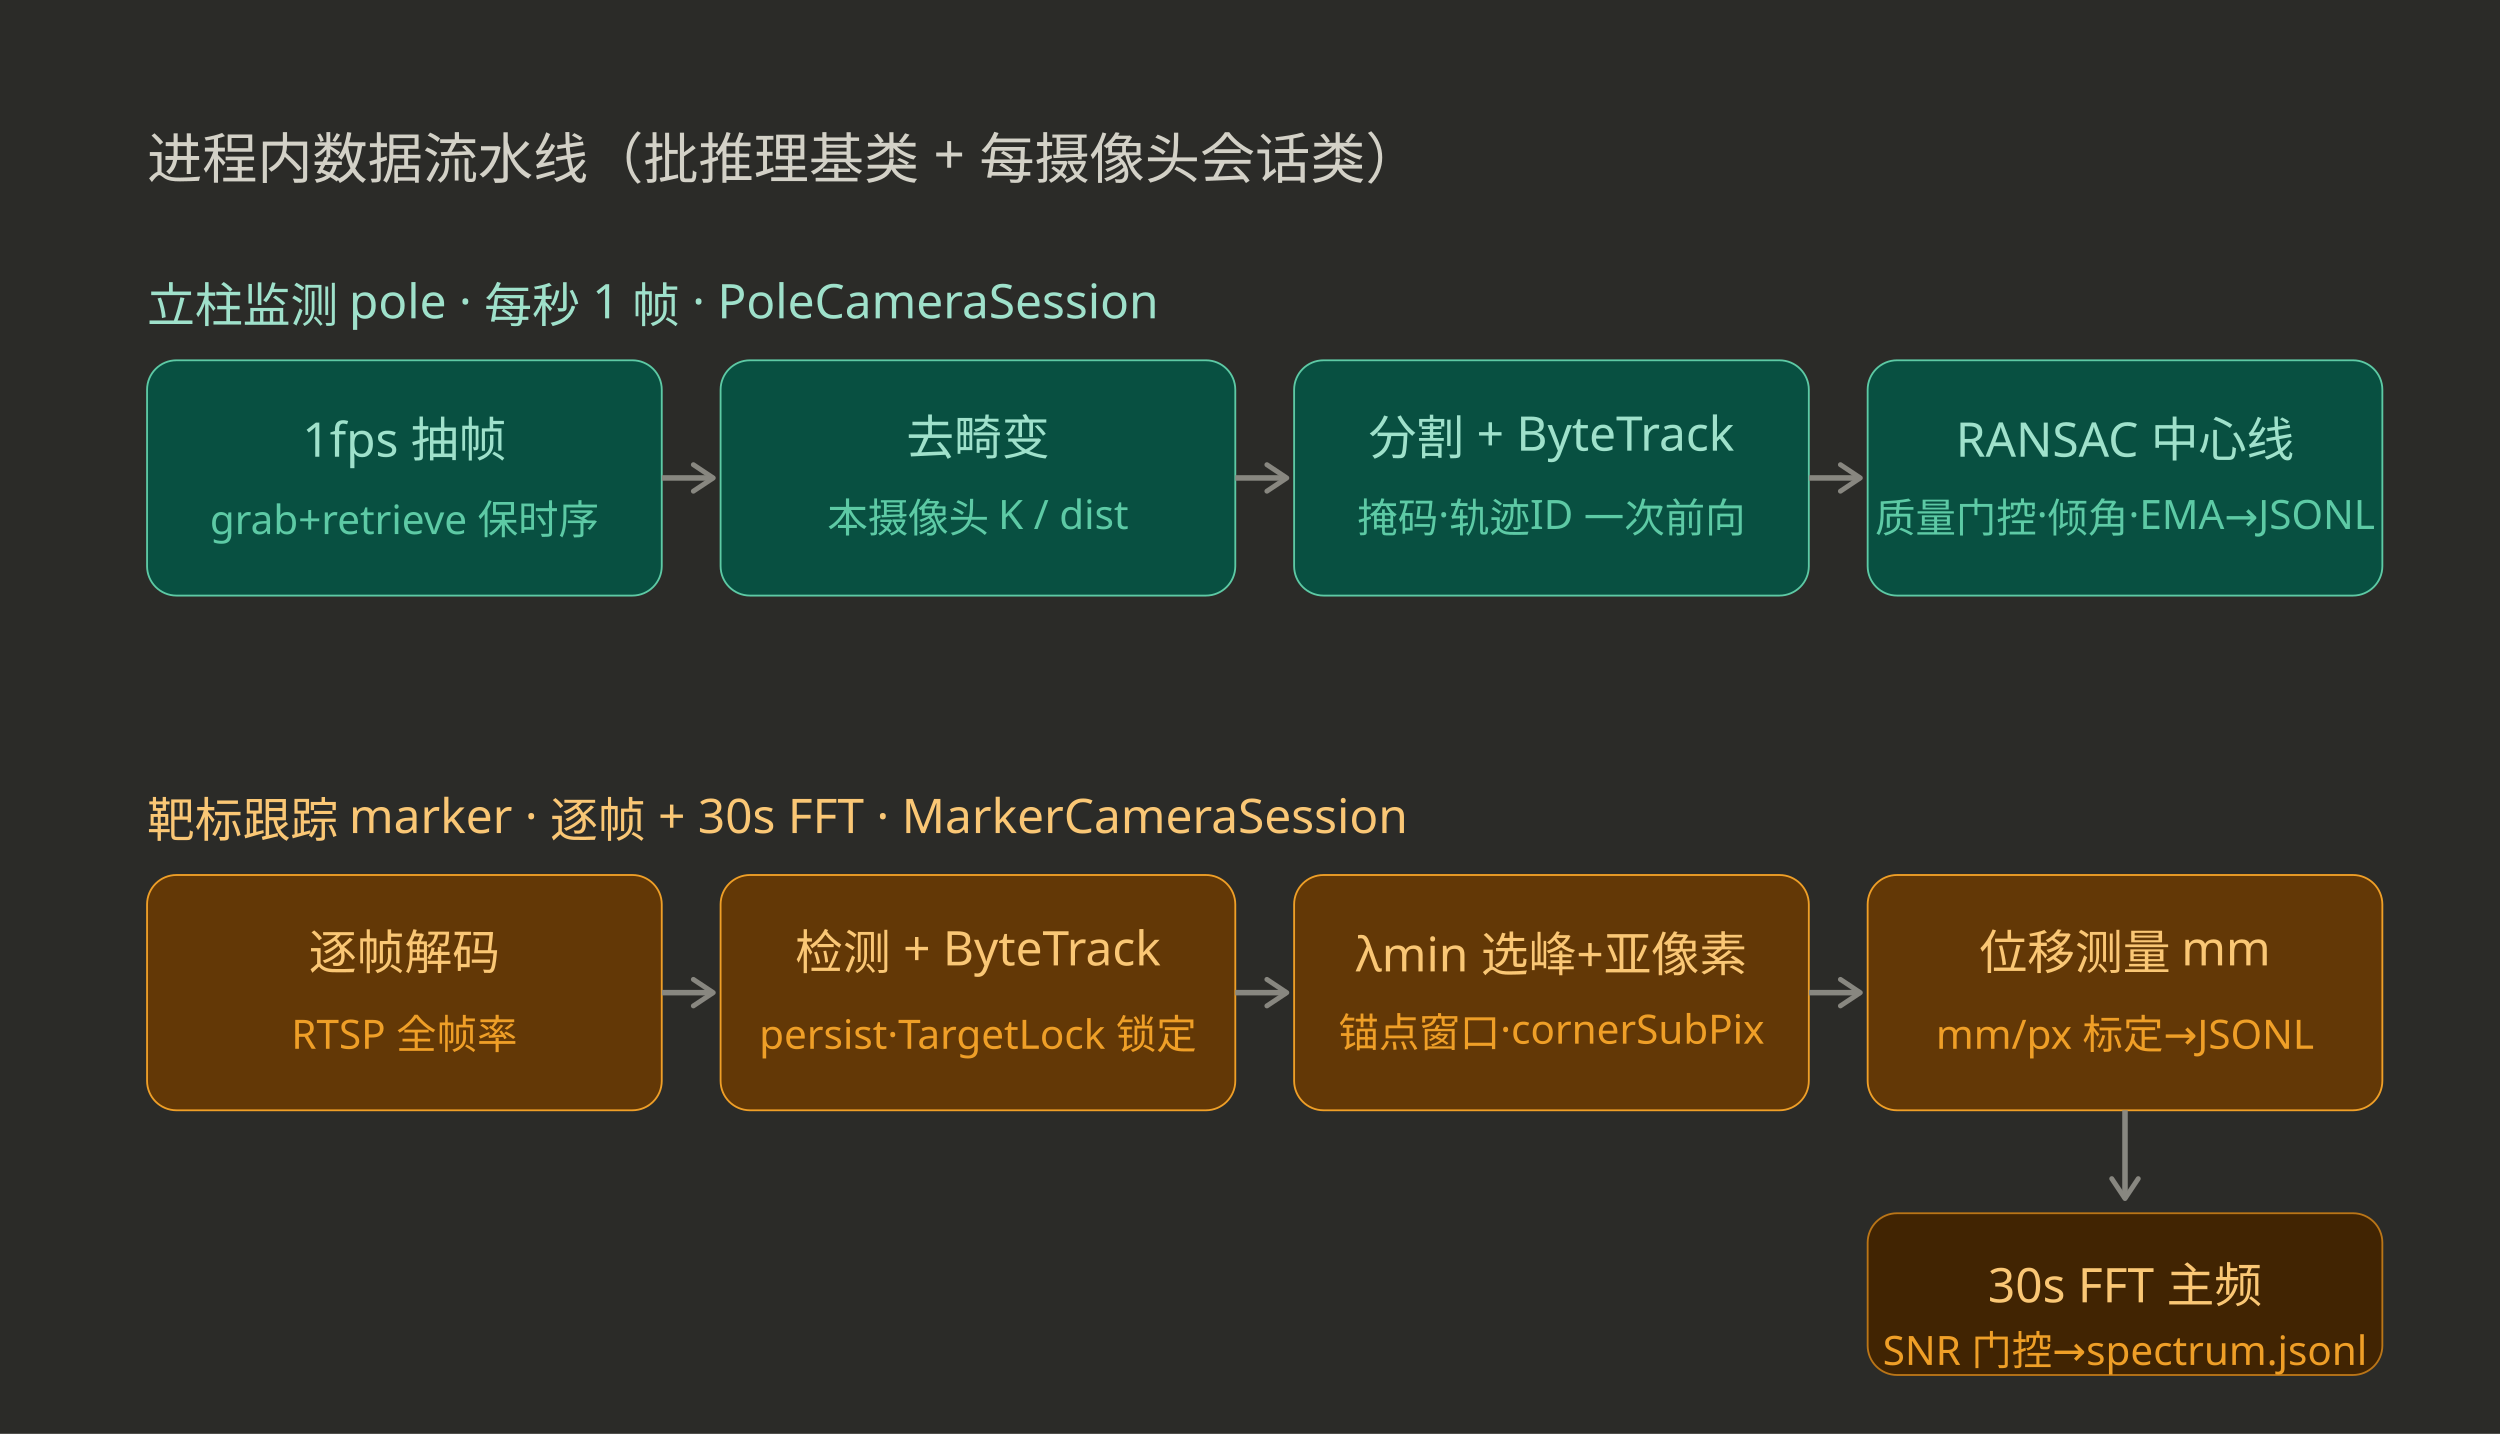
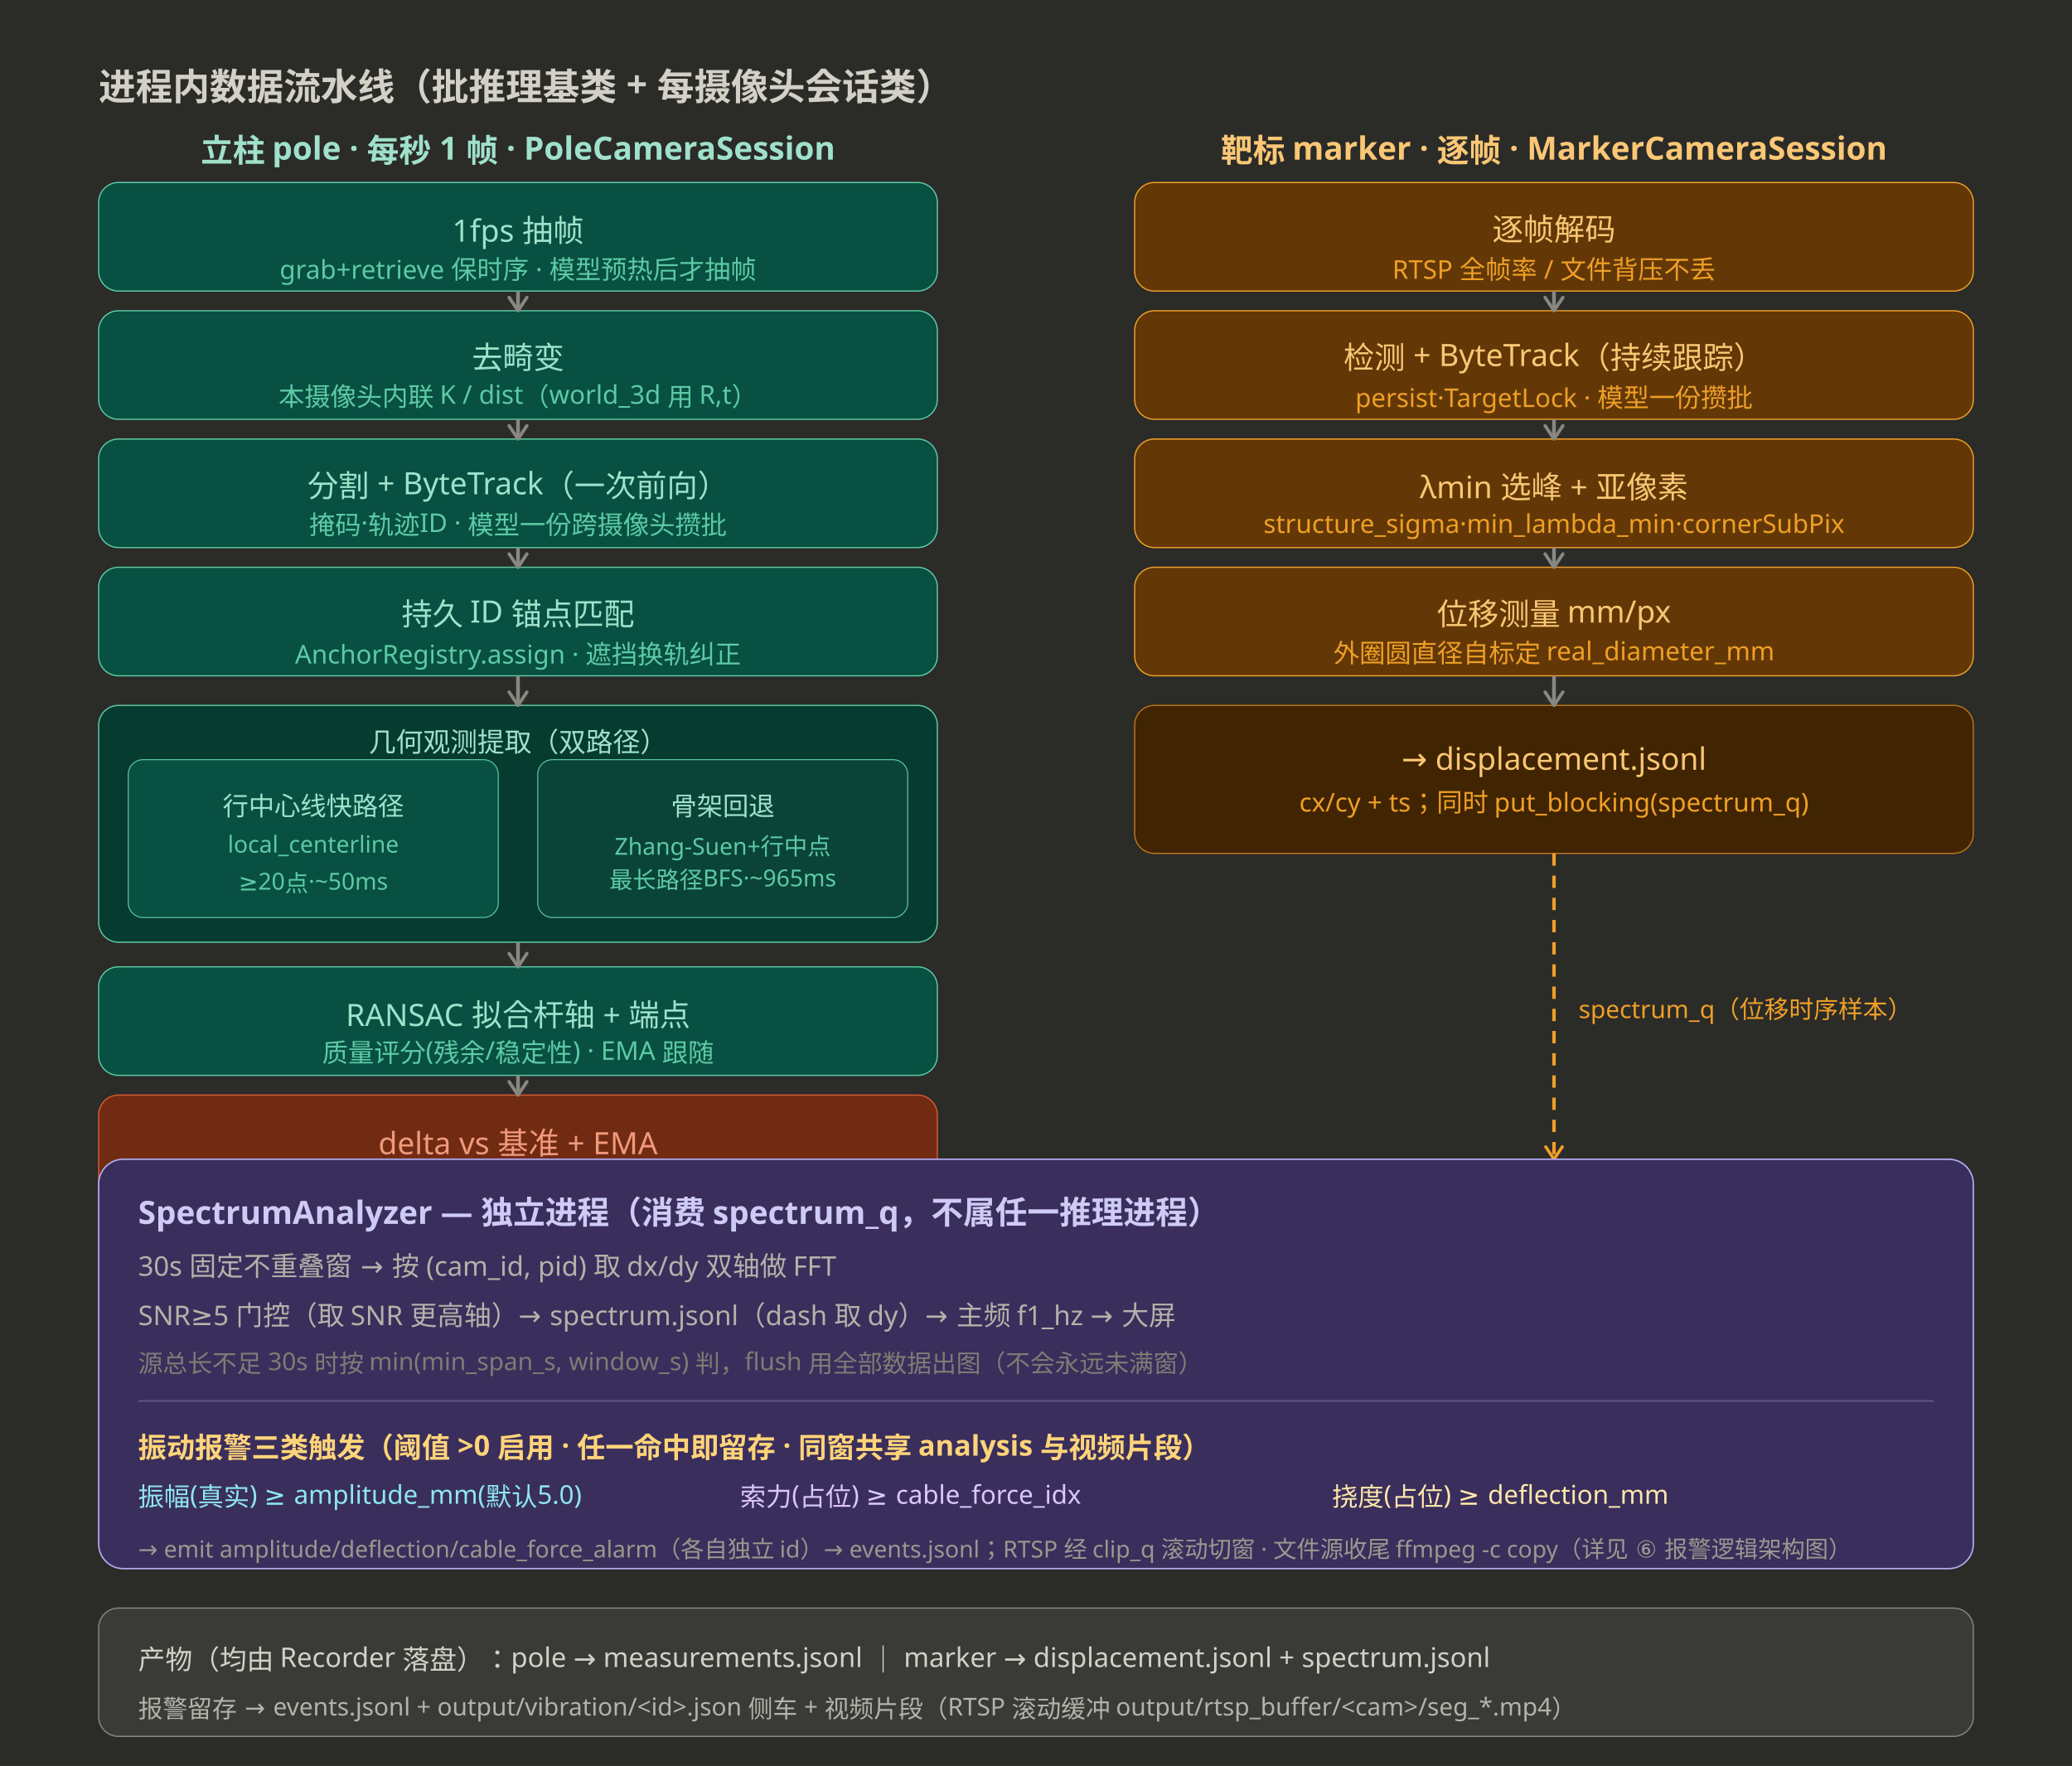
- <svg xmlns="http://www.w3.org/2000/svg" viewBox="0 0 680 390" width="680" height="390" role="img">
+ <svg xmlns="http://www.w3.org/2000/svg" viewBox="0 0 840 716" width="840" height="716" role="img" font-family="sans-serif">
  <defs>
-     <marker id="arrow3" viewBox="0 0 10 10" refX="8" refY="5" markerWidth="6" markerHeight="6" orient="auto-start-reverse">
+     <marker id="ar" viewBox="0 0 10 10" refX="8" refY="5" markerWidth="6" markerHeight="6" orient="auto-start-reverse">
      <path d="M2 1L8 5L2 9" fill="none" stroke="context-stroke" stroke-width="1.5" stroke-linecap="round" stroke-linejoin="round" />
    </marker>
  </defs>
-   <rect x="0" y="0" width="680" height="390" fill="#2B2B28" />
-   <text x="40" y="42" dominant-baseline="central" font-size="15" font-weight="500" fill="#D3D1C7" font-family="sans-serif">进程内数据流水线（批推理基类 + 每摄像头会话类）</text>
-   <text x="40" y="82" dominant-baseline="central" font-size="13" font-weight="500" fill="#9FE1CB" font-family="sans-serif">立柱监测 pole · 每秒 1 帧 · PoleCameraSession</text>
-   <rect x="40" y="98" width="140" height="64" rx="8" fill="#085041" stroke="#5DCAA5" stroke-width="0.5" />
-   <text x="110" y="118" text-anchor="middle" dominant-baseline="central" font-size="13" font-weight="500" fill="#9FE1CB" font-family="sans-serif">1fps 抽帧</text>
-   <text x="110" y="140" text-anchor="middle" dominant-baseline="central" font-size="11" fill="#5DCAA5" font-family="sans-serif">grab+retrieve 保时序</text>
-   <path d="M180 130 H194" fill="none" stroke="#888780" stroke-width="1.5" marker-end="url(#arrow3)" />
-   <rect x="196" y="98" width="140" height="64" rx="8" fill="#085041" stroke="#5DCAA5" stroke-width="0.5" />
-   <text x="266" y="118" text-anchor="middle" dominant-baseline="central" font-size="13" font-weight="500" fill="#9FE1CB" font-family="sans-serif">去畸变</text>
-   <text x="266" y="140" text-anchor="middle" dominant-baseline="central" font-size="11" fill="#5DCAA5" font-family="sans-serif">本摄像头 K / dist</text>
-   <path d="M336 130 H350" fill="none" stroke="#888780" stroke-width="1.5" marker-end="url(#arrow3)" />
-   <rect x="352" y="98" width="140" height="64" rx="8" fill="#085041" stroke="#5DCAA5" stroke-width="0.5" />
-   <text x="422" y="118" text-anchor="middle" dominant-baseline="central" font-size="13" font-weight="500" fill="#9FE1CB" font-family="sans-serif">分割 + ByteTrack</text>
-   <text x="422" y="140" text-anchor="middle" dominant-baseline="central" font-size="11" fill="#5DCAA5" font-family="sans-serif">掩码·轨迹ID 一次前向</text>
-   <path d="M492 130 H506" fill="none" stroke="#888780" stroke-width="1.5" marker-end="url(#arrow3)" />
-   <rect x="508" y="98" width="140" height="64" rx="8" fill="#085041" stroke="#5DCAA5" stroke-width="0.5" />
-   <text x="578" y="118" text-anchor="middle" dominant-baseline="central" font-size="13" font-weight="500" fill="#9FE1CB" font-family="sans-serif">RANSAC 中心线</text>
-   <text x="578" y="140" text-anchor="middle" dominant-baseline="central" font-size="11" fill="#5DCAA5" font-family="sans-serif">质量门控·倾角·EMA→JSONL</text>
-   <text x="40" y="222" dominant-baseline="central" font-size="13" font-weight="500" fill="#FAC775" font-family="sans-serif">靶标跟踪 marker · 逐帧 + 30s FFT · MarkerCameraSession</text>
-   <rect x="40" y="238" width="140" height="64" rx="8" fill="#633806" stroke="#EF9F27" stroke-width="0.5" />
-   <text x="110" y="258" text-anchor="middle" dominant-baseline="central" font-size="13" font-weight="500" fill="#FAC775" font-family="sans-serif">逐帧解码</text>
-   <text x="110" y="280" text-anchor="middle" dominant-baseline="central" font-size="11" fill="#EF9F27" font-family="sans-serif">RTSP 全帧率</text>
-   <path d="M180 270 H194" fill="none" stroke="#888780" stroke-width="1.5" marker-end="url(#arrow3)" />
-   <rect x="196" y="238" width="140" height="64" rx="8" fill="#633806" stroke="#EF9F27" stroke-width="0.5" />
-   <text x="266" y="258" text-anchor="middle" dominant-baseline="central" font-size="13" font-weight="500" fill="#FAC775" font-family="sans-serif">检测 + ByteTrack</text>
-   <text x="266" y="280" text-anchor="middle" dominant-baseline="central" font-size="11" fill="#EF9F27" font-family="sans-serif">persist·TargetLock 锁定</text>
-   <path d="M336 270 H350" fill="none" stroke="#888780" stroke-width="1.5" marker-end="url(#arrow3)" />
-   <rect x="352" y="238" width="140" height="64" rx="8" fill="#633806" stroke="#EF9F27" stroke-width="0.5" />
-   <text x="422" y="258" text-anchor="middle" dominant-baseline="central" font-size="13" font-weight="500" fill="#FAC775" font-family="sans-serif">λmin 选峰+亚像素</text>
-   <text x="422" y="280" text-anchor="middle" dominant-baseline="central" font-size="11" fill="#EF9F27" font-family="sans-serif">锚点窗口·cornerSubPix</text>
-   <path d="M492 270 H506" fill="none" stroke="#888780" stroke-width="1.5" marker-end="url(#arrow3)" />
-   <rect x="508" y="238" width="140" height="64" rx="8" fill="#633806" stroke="#EF9F27" stroke-width="0.5" />
-   <text x="578" y="258" text-anchor="middle" dominant-baseline="central" font-size="13" font-weight="500" fill="#FAC775" font-family="sans-serif">位移测量 mm</text>
-   <text x="578" y="280" text-anchor="middle" dominant-baseline="central" font-size="11" fill="#EF9F27" font-family="sans-serif">mm/px 标定→JSONL</text>
-   <path d="M578 302 V326" fill="none" stroke="#888780" stroke-width="1.5" marker-end="url(#arrow3)" />
-   <rect x="508" y="330" width="140" height="44" rx="8" fill="#412402" stroke="#BA7517" stroke-width="0.5" />
-   <text x="578" y="348" text-anchor="middle" dominant-baseline="central" font-size="13" font-weight="500" fill="#FAC775" font-family="sans-serif">30s FFT 主频</text>
-   <text x="578" y="366" text-anchor="middle" dominant-baseline="central" font-size="11" fill="#EF9F27" font-family="sans-serif">SNR 门控→spectrum.jsonl</text>
+   <rect x="0" y="0" width="840" height="716" fill="#2B2B28" />
+   <text x="40" y="34" dominant-baseline="central" font-size="15" font-weight="600" fill="#D3D1C7">进程内数据流水线（批推理基类 + 每摄像头会话类）</text>
+   <text x="210" y="60" text-anchor="middle" dominant-baseline="central" font-size="13" font-weight="600" fill="#9FE1CB">立柱 pole · 每秒 1 帧 · PoleCameraSession</text>
+   <rect x="40" y="74" width="340" height="44" rx="8" fill="#085041" stroke="#5DCAA5" stroke-width="0.5" />
+   <text x="210" y="92" text-anchor="middle" dominant-baseline="central" font-size="12.5" font-weight="500" fill="#9FE1CB">1fps 抽帧</text>
+   <text x="210" y="108" text-anchor="middle" dominant-baseline="central" font-size="10.5" fill="#5DCAA5">grab+retrieve 保时序 · 模型预热后才抽帧</text>
+   <rect x="40" y="126" width="340" height="44" rx="8" fill="#085041" stroke="#5DCAA5" stroke-width="0.5" />
+   <text x="210" y="144" text-anchor="middle" dominant-baseline="central" font-size="12.5" font-weight="500" fill="#9FE1CB">去畸变</text>
+   <text x="210" y="160" text-anchor="middle" dominant-baseline="central" font-size="10.5" fill="#5DCAA5">本摄像头内联 K / dist（world_3d 用 R,t）</text>
+   <rect x="40" y="178" width="340" height="44" rx="8" fill="#085041" stroke="#5DCAA5" stroke-width="0.5" />
+   <text x="210" y="196" text-anchor="middle" dominant-baseline="central" font-size="12.5" font-weight="500" fill="#9FE1CB">分割 + ByteTrack（一次前向）</text>
+   <text x="210" y="212" text-anchor="middle" dominant-baseline="central" font-size="10.5" fill="#5DCAA5">掩码·轨迹ID · 模型一份跨摄像头攒批</text>
+   <rect x="40" y="230" width="340" height="44" rx="8" fill="#085041" stroke="#5DCAA5" stroke-width="0.5" />
+   <text x="210" y="248" text-anchor="middle" dominant-baseline="central" font-size="12.5" font-weight="500" fill="#9FE1CB">持久 ID 锚点匹配</text>
+   <text x="210" y="264" text-anchor="middle" dominant-baseline="central" font-size="10.5" fill="#5DCAA5">AnchorRegistry.assign · 遮挡换轨纠正</text>
+   <rect x="40" y="286" width="340" height="96" rx="8" fill="#063B30" stroke="#5DCAA5" stroke-width="0.5" />
+   <text x="210" y="300" text-anchor="middle" dominant-baseline="central" font-size="11" font-weight="500" fill="#9FE1CB">几何观测提取（双路径）</text>
+   <rect x="52" y="308" width="150" height="64" rx="6" fill="#085041" stroke="#5DCAA5" stroke-width="0.4" />
+   <text x="127" y="326" text-anchor="middle" dominant-baseline="central" font-size="10.5" font-weight="500" fill="#9FE1CB">行中心线快路径</text>
+   <text x="127" y="342" text-anchor="middle" dominant-baseline="central" font-size="9.5" fill="#5DCAA5">local_centerline</text>
+   <text x="127" y="356" text-anchor="middle" dominant-baseline="central" font-size="9.5" fill="#5DCAA5">≥20点·~50ms</text>
+   <rect x="218" y="308" width="150" height="64" rx="6" fill="#0A4338" stroke="#5DCAA5" stroke-width="0.4" />
+   <text x="293" y="326" text-anchor="middle" dominant-baseline="central" font-size="10.5" font-weight="500" fill="#9FE1CB">骨架回退</text>
+   <text x="293" y="342" text-anchor="middle" dominant-baseline="central" font-size="9.5" fill="#5DCAA5">Zhang-Suen+行中点</text>
+   <text x="293" y="356" text-anchor="middle" dominant-baseline="central" font-size="9.5" fill="#5DCAA5">最长路径BFS·~965ms</text>
+   <rect x="40" y="392" width="340" height="44" rx="8" fill="#085041" stroke="#5DCAA5" stroke-width="0.5" />
+   <text x="210" y="410" text-anchor="middle" dominant-baseline="central" font-size="12.5" font-weight="500" fill="#9FE1CB">RANSAC 拟合杆轴 + 端点</text>
+   <text x="210" y="426" text-anchor="middle" dominant-baseline="central" font-size="10.5" fill="#5DCAA5">质量评分(残余/稳定性) · EMA 跟随</text>
+   <rect x="40" y="444" width="340" height="44" rx="8" fill="#712B13" stroke="#D85A30" stroke-width="0.5" />
+   <text x="210" y="462" text-anchor="middle" dominant-baseline="central" font-size="12.5" font-weight="500" fill="#F0997B">delta vs 基准 + EMA</text>
+   <text x="210" y="478" text-anchor="middle" dominant-baseline="central" font-size="10.5" fill="#D85A30">→ measurements.jsonl · 倾角报警(内联落盘)</text>
+   <path d="M210 488 V512" fill="none" stroke="#D85A30" stroke-width="1.4" stroke-dasharray="4 3" marker-end="url(#ar)" />
+   <text x="216" y="500" dominant-baseline="central" font-size="9" fill="#D85A30">alarm=True → 原始帧+重编码帧+manifest（不经 Recorder）</text>
+   <path d="M210 118 V126" fill="none" stroke="#888780" stroke-width="1.5" marker-end="url(#ar)" />
+   <path d="M210 170 V178" fill="none" stroke="#888780" stroke-width="1.5" marker-end="url(#ar)" />
+   <path d="M210 222 V230" fill="none" stroke="#888780" stroke-width="1.5" marker-end="url(#ar)" />
+   <path d="M210 274 V286" fill="none" stroke="#888780" stroke-width="1.5" marker-end="url(#ar)" />
+   <path d="M210 382 V392" fill="none" stroke="#888780" stroke-width="1.5" marker-end="url(#ar)" />
+   <path d="M210 436 V444" fill="none" stroke="#888780" stroke-width="1.5" marker-end="url(#ar)" />
+   <text x="630" y="60" text-anchor="middle" dominant-baseline="central" font-size="13" font-weight="600" fill="#FAC775">靶标 marker · 逐帧 · MarkerCameraSession</text>
+   <rect x="460" y="74" width="340" height="44" rx="8" fill="#633806" stroke="#EF9F27" stroke-width="0.5" />
+   <text x="630" y="92" text-anchor="middle" dominant-baseline="central" font-size="12.5" font-weight="500" fill="#FAC775">逐帧解码</text>
+   <text x="630" y="108" text-anchor="middle" dominant-baseline="central" font-size="10.5" fill="#EF9F27">RTSP 全帧率 / 文件背压不丢</text>
+   <rect x="460" y="126" width="340" height="44" rx="8" fill="#633806" stroke="#EF9F27" stroke-width="0.5" />
+   <text x="630" y="144" text-anchor="middle" dominant-baseline="central" font-size="12.5" font-weight="500" fill="#FAC775">检测 + ByteTrack（持续跟踪）</text>
+   <text x="630" y="160" text-anchor="middle" dominant-baseline="central" font-size="10.5" fill="#EF9F27">persist·TargetLock · 模型一份攒批</text>
+   <rect x="460" y="178" width="340" height="44" rx="8" fill="#633806" stroke="#EF9F27" stroke-width="0.5" />
+   <text x="630" y="196" text-anchor="middle" dominant-baseline="central" font-size="12.5" font-weight="500" fill="#FAC775">λmin 选峰 + 亚像素</text>
+   <text x="630" y="212" text-anchor="middle" dominant-baseline="central" font-size="10.5" fill="#EF9F27">structure_sigma·min_lambda_min·cornerSubPix</text>
+   <rect x="460" y="230" width="340" height="44" rx="8" fill="#633806" stroke="#EF9F27" stroke-width="0.5" />
+   <text x="630" y="248" text-anchor="middle" dominant-baseline="central" font-size="12.5" font-weight="500" fill="#FAC775">位移测量 mm/px</text>
+   <text x="630" y="264" text-anchor="middle" dominant-baseline="central" font-size="10.5" fill="#EF9F27">外圈圆直径自标定 real_diameter_mm</text>
+   <rect x="460" y="286" width="340" height="60" rx="8" fill="#412402" stroke="#BA7517" stroke-width="0.5" />
+   <text x="630" y="306" text-anchor="middle" dominant-baseline="central" font-size="12.5" font-weight="500" fill="#FAC775">→ displacement.jsonl</text>
+   <text x="630" y="324" text-anchor="middle" dominant-baseline="central" font-size="10.5" fill="#EF9F27">cx/cy + ts；同时 put_blocking(spectrum_q)</text>
+   <path d="M630 118 V126" fill="none" stroke="#888780" stroke-width="1.5" marker-end="url(#ar)" />
+   <path d="M630 170 V178" fill="none" stroke="#888780" stroke-width="1.5" marker-end="url(#ar)" />
+   <path d="M630 222 V230" fill="none" stroke="#888780" stroke-width="1.5" marker-end="url(#ar)" />
+   <path d="M630 274 V286" fill="none" stroke="#888780" stroke-width="1.5" marker-end="url(#ar)" />
+   <path d="M630 346 V470" fill="none" stroke="#EF9F27" stroke-width="1.4" stroke-dasharray="5 4" marker-end="url(#ar)" />
+   <text x="640" y="408" dominant-baseline="central" font-size="10" fill="#EF9F27">spectrum_q（位移时序样本）</text>
+   <rect x="40" y="470" width="760" height="166" rx="10" fill="#3A2E5C" stroke="#AFA9EC" stroke-width="0.6" />
+   <text x="56" y="490" dominant-baseline="central" font-size="13" font-weight="600" fill="#CECBF6">SpectrumAnalyzer — 独立进程（消费 spectrum_q，不属任一推理进程）</text>
+   <text x="56" y="512" dominant-baseline="central" font-size="11" fill="#B4B2A9">30s 固定不重叠窗 → 按 (cam_id, pid) 取 dx/dy 双轴做 FFT</text>
+   <text x="56" y="532" dominant-baseline="central" font-size="11" fill="#B4B2A9">SNR≥5 门控（取 SNR 更高轴）→ spectrum.jsonl（dash 取 dy）→ 主频 f1_hz → 大屏</text>
+   <text x="56" y="552" dominant-baseline="central" font-size="10" fill="#7E7C75">源总长不足 30s 时按 min(min_span_s, window_s) 判，flush 用全部数据出图（不会永远未满窗）</text>
+   <line x1="56" y1="568" x2="784" y2="568" stroke="#5A5280" stroke-width="0.8" />
+   <text x="56" y="586" dominant-baseline="central" font-size="11.5" font-weight="600" fill="#FFD479">振动报警三类触发（阈值 &gt;0 启用 · 任一命中即留存 · 同窗共享 analysis 与视频片段）</text>
+   <text x="56" y="606" dominant-baseline="central" font-size="10.5" fill="#8FE8EC">振幅(真实) ≥ amplitude_mm(默认5.0)</text>
+   <text x="300" y="606" dominant-baseline="central" font-size="10.5" fill="#DCC6FF">索力(占位) ≥ cable_force_idx</text>
+   <text x="540" y="606" dominant-baseline="central" font-size="10.5" fill="#FFE7AC">挠度(占位) ≥ deflection_mm</text>
+   <text x="56" y="626" dominant-baseline="central" font-size="9.5" fill="#9A988F">→ emit amplitude/deflection/cable_force_alarm（各自独立 id）→ events.jsonl；RTSP 经 clip_q 滚动切窗 · 文件源收尾 ffmpeg -c copy（详见 ⑥ 报警逻辑架构图）</text>
+   <rect x="40" y="652" width="760" height="52" rx="8" fill="#3A3A37" stroke="#888780" stroke-width="0.5" />
+   <text x="56" y="672" dominant-baseline="central" font-size="11" fill="#D3D1C7">产物（均由 Recorder 落盘）：pole → measurements.jsonl ｜ marker → displacement.jsonl + spectrum.jsonl</text>
+   <text x="56" y="692" dominant-baseline="central" font-size="10" fill="#B4B2A9">报警留存 → events.jsonl + output/vibration/&lt;id&gt;.json 侧车 + 视频片段（RTSP 滚动缓冲 output/rtsp_buffer/&lt;cam&gt;/seg_*.mp4）</text>
</svg>
